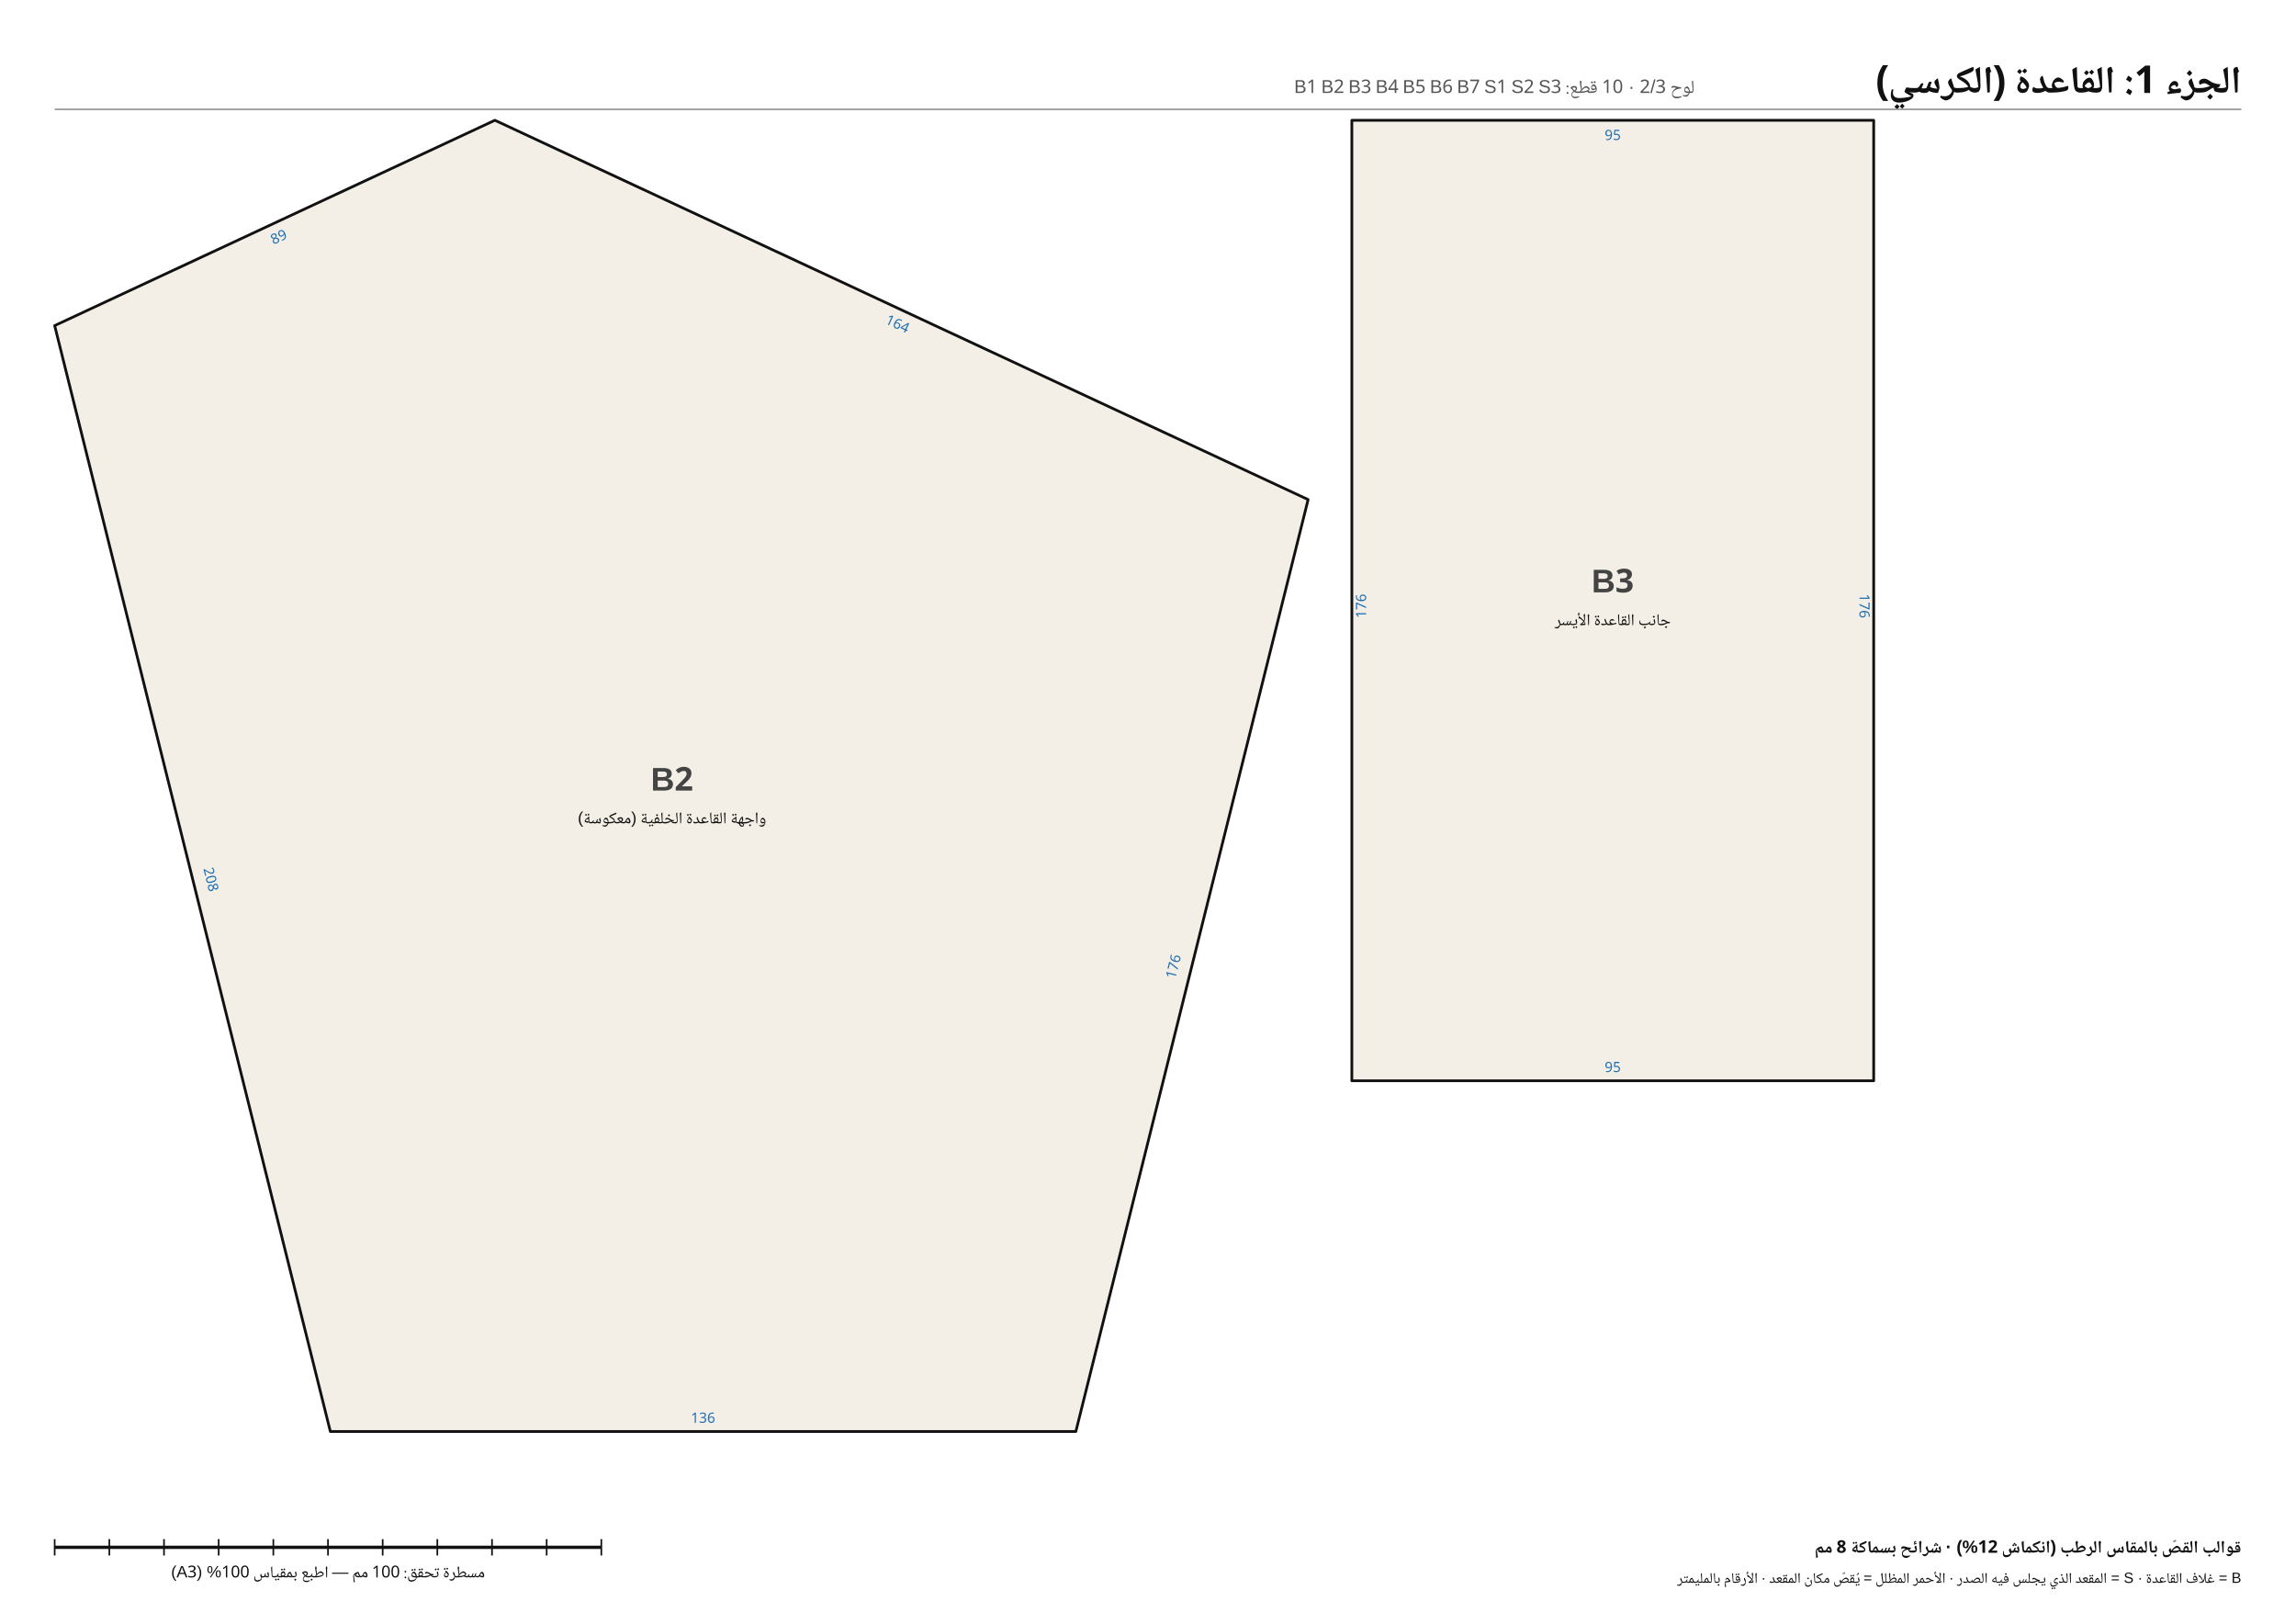
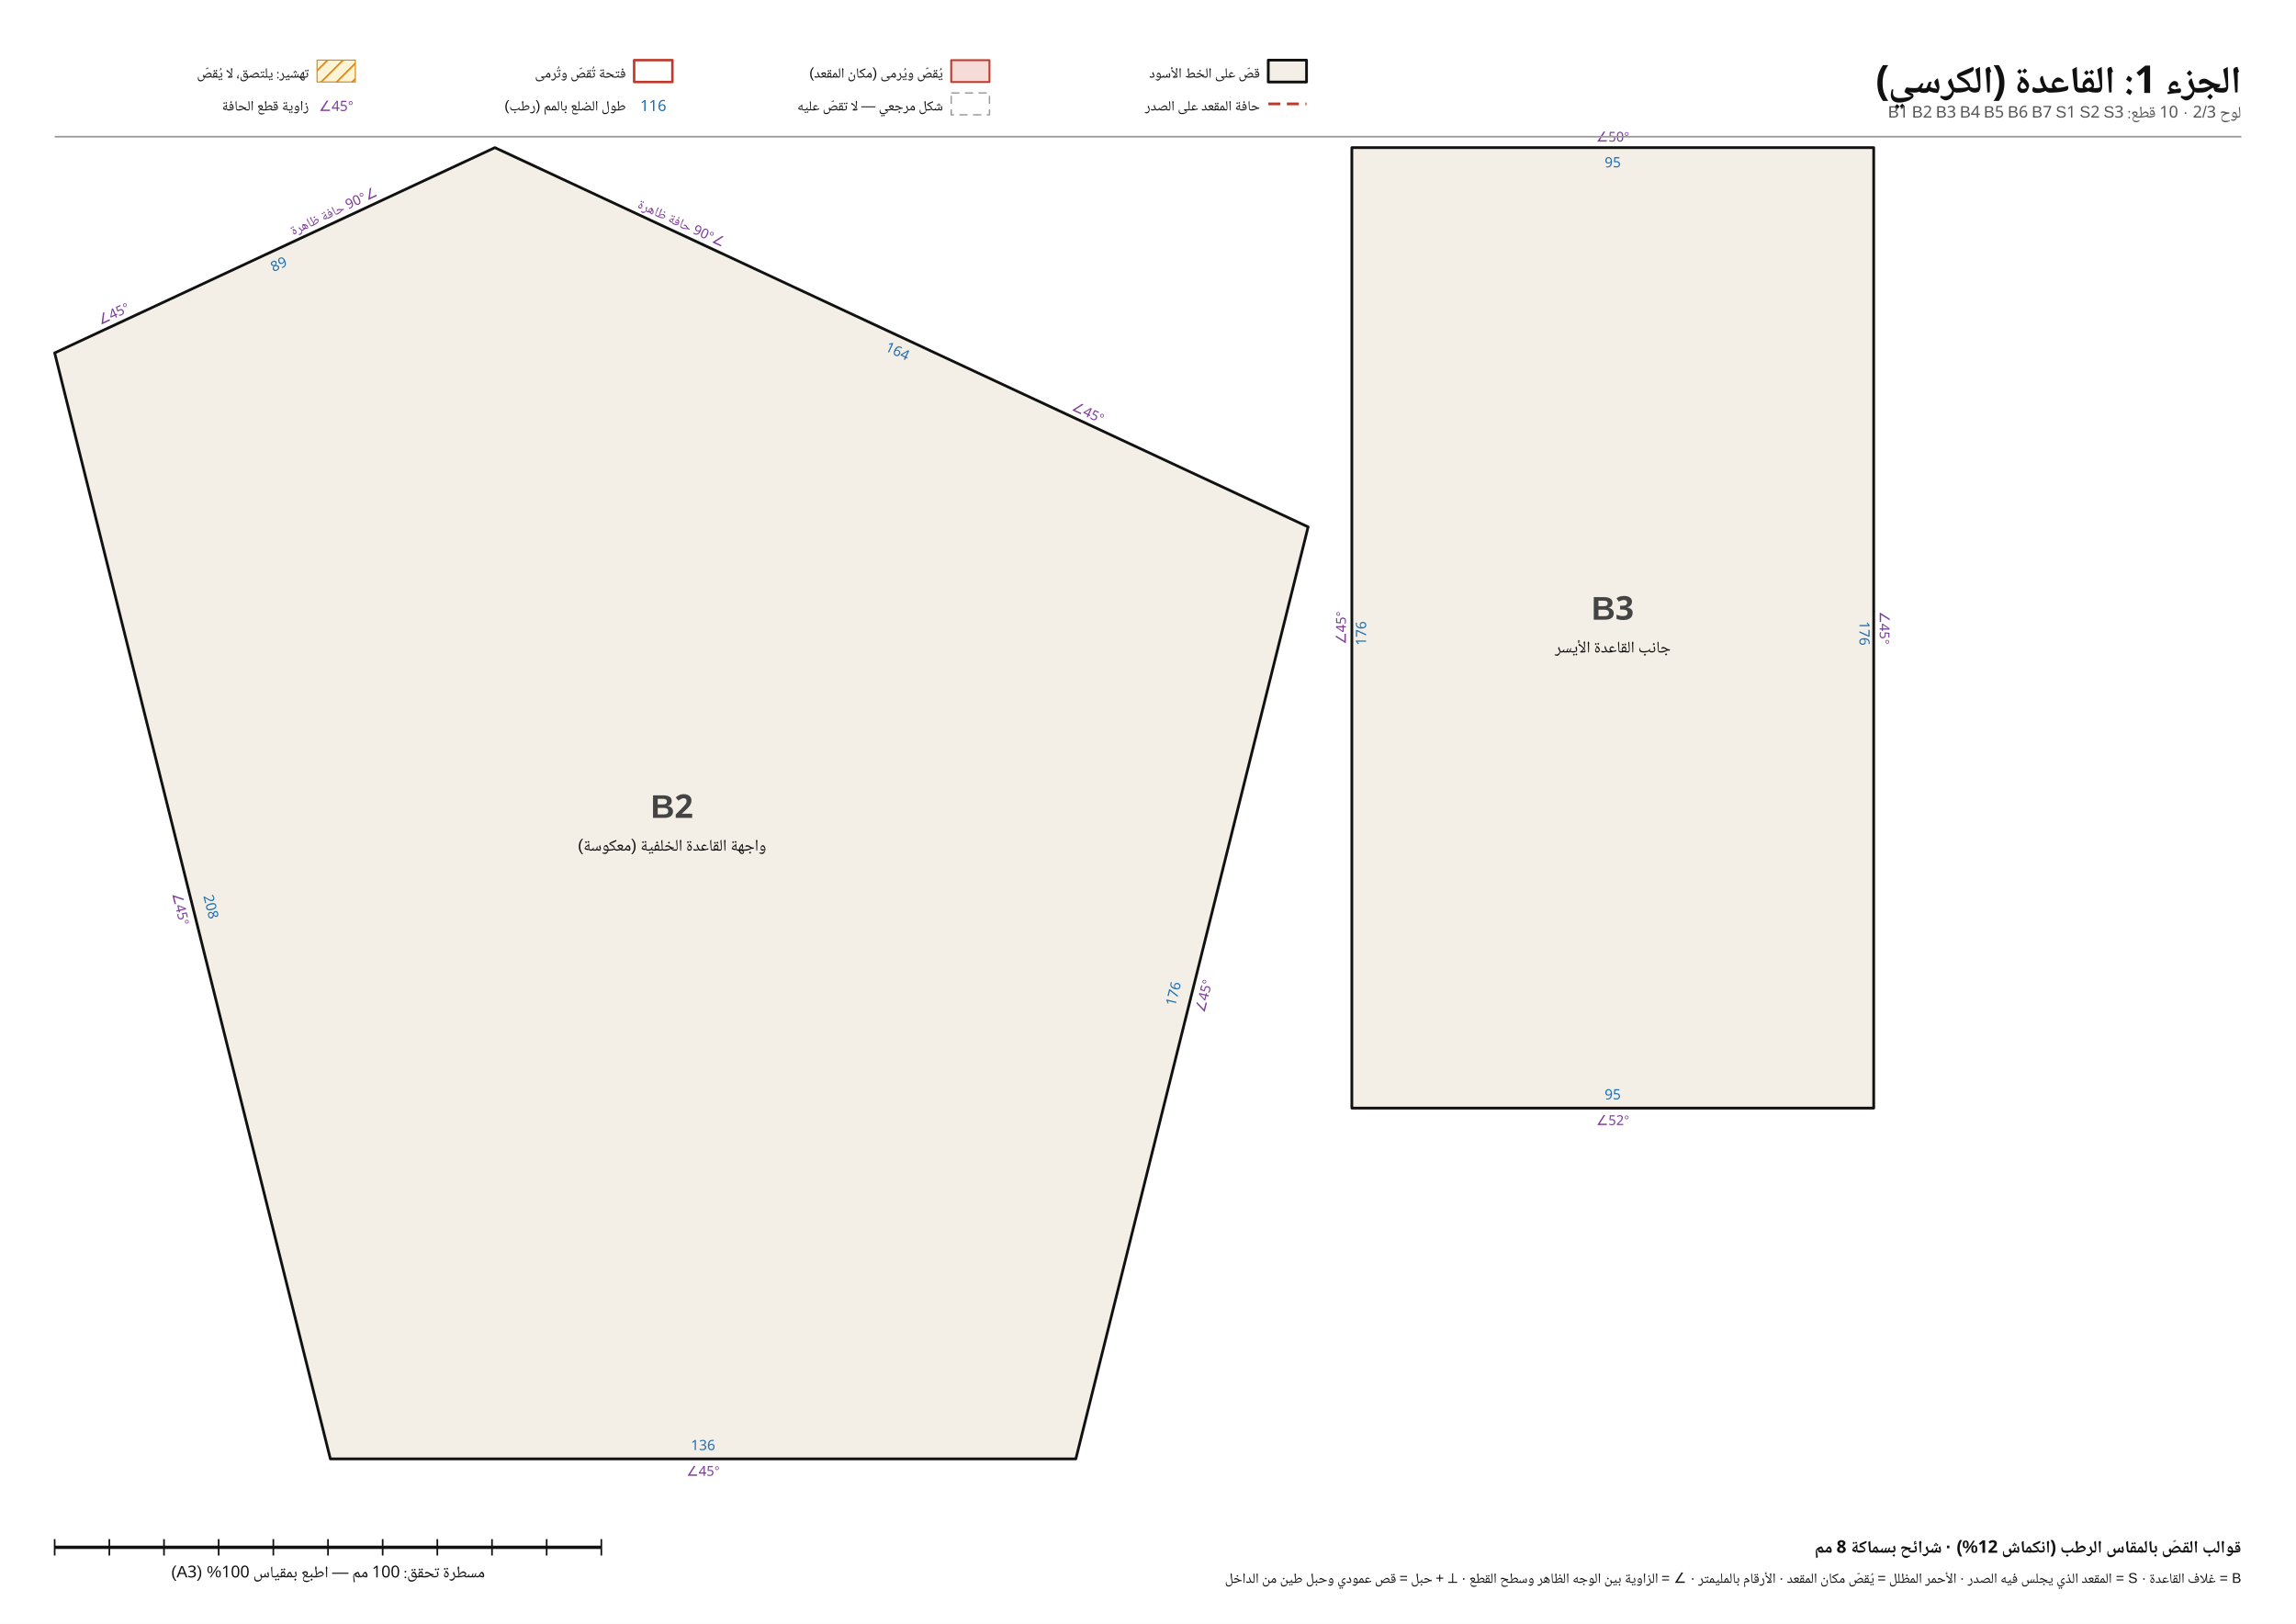
<svg xmlns="http://www.w3.org/2000/svg" width="420mm" height="297mm" viewBox="0 0 420 297" font-family="Noto Naskh Arabic, Amiri, Tahoma, Arial, sans-serif">
  <rect width="420" height="297" fill="#fff" />
  <defs>
    <marker id="ar" viewBox="0 0 10 10" refX="10" refY="5" markerWidth="5" markerHeight="5" orient="auto-start-reverse">
      <path d="M0,1 L10,5 L0,9 z" fill="#c0392b" />
    </marker>
    <marker id="ab" viewBox="0 0 10 10" refX="10" refY="5" markerWidth="4" markerHeight="4" orient="auto">
      <path d="M0,1 L10,5 L0,9 z" fill="#1f6fb2" />
    </marker>
    <pattern id="hatch" width="2" height="2" patternUnits="userSpaceOnUse" patternTransform="rotate(45)">
      <rect width="2" height="2" fill="#fff3d6" />
      <line x1="0" y1="0" x2="0" y2="2" stroke="#d68910" stroke-width="0.6" />
    </pattern>
  </defs>
-   <polygon points="60.43,261.82 10.00,59.55 90.53,22.00 239.29,91.37 196.80,261.82 60.43,261.82" fill="#f4efe6" stroke="#111" stroke-width="0.5" stroke-linejoin="round" />
-   <text x="37.74" y="161.06" font-size="2.6" text-anchor="middle" fill="#1f6fb2" font-weight="normal" direction="ltr" transform="rotate(76.0 37.74 161.06)">208</text>
-   <text x="51.36" y="44.13" font-size="2.6" text-anchor="middle" fill="#1f6fb2" font-weight="normal" direction="ltr" transform="rotate(-25.0 51.36 44.13)">89</text>
-   <text x="163.81" y="60.04" font-size="2.6" text-anchor="middle" fill="#1f6fb2" font-weight="normal" direction="ltr" transform="rotate(25.0 163.81 60.04)">164</text>
-   <text x="215.52" y="176.97" font-size="2.6" text-anchor="middle" fill="#1f6fb2" font-weight="normal" direction="ltr" transform="rotate(-76.0 215.52 176.97)">176</text>
-   <text x="128.61" y="260.22" font-size="2.6" text-anchor="middle" fill="#1f6fb2" font-weight="normal" direction="ltr">136</text>
-   <text x="122.93" y="144.59" font-size="6" text-anchor="middle" fill="#444" font-weight="bold" direction="ltr">B2</text>
-   <text x="122.93" y="150.59" font-size="3" text-anchor="middle" fill="#111" font-weight="normal" direction="rtl">واجهة القاعدة الخلفية (معكوسة)</text>
-   <polygon points="247.29,197.67 247.29,22.00 342.75,22.00 342.75,197.67 247.29,197.67" fill="#f4efe6" stroke="#111" stroke-width="0.5" stroke-linejoin="round" />
-   <text x="249.89" y="110.84" font-size="2.6" text-anchor="middle" fill="#1f6fb2" font-weight="normal" direction="ltr" transform="rotate(-90.0 249.89 110.84)">176</text>
-   <text x="295.02" y="25.60" font-size="2.6" text-anchor="middle" fill="#1f6fb2" font-weight="normal" direction="ltr">95</text>
-   <text x="340.15" y="110.84" font-size="2.6" text-anchor="middle" fill="#1f6fb2" font-weight="normal" direction="ltr" transform="rotate(90.0 340.15 110.84)">176</text>
-   <text x="295.02" y="196.07" font-size="2.6" text-anchor="middle" fill="#1f6fb2" font-weight="normal" direction="ltr">95</text>
-   <text x="295.02" y="108.34" font-size="6" text-anchor="middle" fill="#444" font-weight="bold" direction="ltr">B3</text>
-   <text x="295.02" y="114.34" font-size="3" text-anchor="middle" fill="#111" font-weight="normal" direction="rtl">جانب القاعدة الأيسر</text>
+   <polygon points="60.43,266.82 10.00,64.55 90.53,27.00 239.29,96.37 196.80,266.82 60.43,266.82" fill="#f4efe6" stroke="#111" stroke-width="0.5" stroke-linejoin="round" />
+   <text x="37.74" y="166.06" font-size="2.6" text-anchor="middle" fill="#1f6fb2" font-weight="normal" direction="ltr" transform="rotate(76.0 37.74 166.06)">208</text>
+   <text x="51.36" y="49.13" font-size="2.6" text-anchor="middle" fill="#1f6fb2" font-weight="normal" direction="ltr" transform="rotate(-25.0 51.36 49.13)">89</text>
+   <text x="163.81" y="65.04" font-size="2.6" text-anchor="middle" fill="#1f6fb2" font-weight="normal" direction="ltr" transform="rotate(25.0 163.81 65.04)">164</text>
+   <text x="215.52" y="181.97" font-size="2.6" text-anchor="middle" fill="#1f6fb2" font-weight="normal" direction="ltr" transform="rotate(-76.0 215.52 181.97)">176</text>
+   <text x="128.61" y="265.22" font-size="2.6" text-anchor="middle" fill="#1f6fb2" font-weight="normal" direction="ltr">136</text>
+   <text x="32.21" y="166.44" font-size="2.5" text-anchor="middle" fill="#7d3c98" font-weight="normal" direction="ltr" transform="rotate(76.0 32.21 166.44)">∠45°</text>
+   <text x="21.13" y="58.15" font-size="2.5" text-anchor="middle" fill="#7d3c98" font-weight="normal" direction="ltr" transform="rotate(-25.0 21.13 58.15)">∠45°</text>
+   <text x="61.39" y="39.37" font-size="2.5" text-anchor="middle" fill="#7d3c98" font-weight="normal" direction="rtl" transform="rotate(-25.0 61.39 39.37)">∠90° حافة ظاهرة</text>
+   <text x="124.31" y="41.54" font-size="2.5" text-anchor="middle" fill="#7d3c98" font-weight="normal" direction="rtl" transform="rotate(25.0 124.31 41.54)">∠90° حافة ظاهرة</text>
+   <text x="198.69" y="76.22" font-size="2.5" text-anchor="middle" fill="#7d3c98" font-weight="normal" direction="ltr" transform="rotate(25.0 198.69 76.22)">∠45°</text>
+   <text x="221.05" y="182.35" font-size="2.5" text-anchor="middle" fill="#7d3c98" font-weight="normal" direction="ltr" transform="rotate(-76.0 221.05 182.35)">∠45°</text>
+   <text x="128.61" y="269.92" font-size="2.5" text-anchor="middle" fill="#7d3c98" font-weight="normal" direction="ltr">∠45°</text>
+   <text x="122.93" y="149.59" font-size="6" text-anchor="middle" fill="#444" font-weight="bold" direction="ltr">B2</text>
+   <text x="122.93" y="155.59" font-size="3" text-anchor="middle" fill="#111" font-weight="normal" direction="rtl">واجهة القاعدة الخلفية (معكوسة)</text>
+   <polygon points="247.29,202.67 247.29,27.00 342.75,27.00 342.75,202.67 247.29,202.67" fill="#f4efe6" stroke="#111" stroke-width="0.5" stroke-linejoin="round" />
+   <text x="249.89" y="115.84" font-size="2.6" text-anchor="middle" fill="#1f6fb2" font-weight="normal" direction="ltr" transform="rotate(-90.0 249.89 115.84)">176</text>
+   <text x="295.02" y="30.60" font-size="2.6" text-anchor="middle" fill="#1f6fb2" font-weight="normal" direction="ltr">95</text>
+   <text x="340.15" y="115.84" font-size="2.6" text-anchor="middle" fill="#1f6fb2" font-weight="normal" direction="ltr" transform="rotate(90.0 340.15 115.84)">176</text>
+   <text x="295.02" y="201.07" font-size="2.6" text-anchor="middle" fill="#1f6fb2" font-weight="normal" direction="ltr">95</text>
+   <text x="246.19" y="114.84" font-size="2.5" text-anchor="middle" fill="#7d3c98" font-weight="normal" direction="ltr" transform="rotate(-90.0 246.19 114.84)">∠45°</text>
+   <text x="295.02" y="25.90" font-size="2.5" text-anchor="middle" fill="#7d3c98" font-weight="normal" direction="ltr">∠50°</text>
+   <text x="343.85" y="114.84" font-size="2.5" text-anchor="middle" fill="#7d3c98" font-weight="normal" direction="ltr" transform="rotate(90.0 343.85 114.84)">∠45°</text>
+   <text x="295.02" y="205.77" font-size="2.5" text-anchor="middle" fill="#7d3c98" font-weight="normal" direction="ltr">∠52°</text>
+   <text x="295.02" y="113.34" font-size="6" text-anchor="middle" fill="#444" font-weight="bold" direction="ltr">B3</text>
+   <text x="295.02" y="119.34" font-size="3" text-anchor="middle" fill="#111" font-weight="normal" direction="rtl">جانب القاعدة الأيسر</text>
  <text x="410.00" y="17.00" font-size="7" text-anchor="start" fill="#111" font-weight="bold" direction="rtl">الجزء 1: القاعدة (الكرسي)</text>
-   <text x="310.00" y="17.00" font-size="3.4" text-anchor="start" fill="#555" font-weight="normal" direction="rtl">لوح 2/3 · 10 قطع: B1 B2 B3 B4 B5 B6 B7 S1 S2 S3</text>
-   <line x1="10.00" y1="20.00" x2="410.00" y2="20.00" stroke="#999" stroke-width="0.3" />
+   <text x="410.00" y="21.50" font-size="3" text-anchor="start" fill="#555" font-weight="normal" direction="rtl">لوح 2/3 · 10 قطع: B1 B2 B3 B4 B5 B6 B7 S1 S2 S3</text>
+   <polygon points="232.00,11.00 239.00,11.00 239.00,15.00 232.00,15.00" fill="#f4efe6" stroke="#111" stroke-width="0.5" stroke-linejoin="round" />
+   <text x="230.50" y="14.20" font-size="2.6" text-anchor="start" fill="#111" font-weight="normal" direction="rtl">قصّ على الخط الأسود</text>
+   <polygon points="174.00,11.00 181.00,11.00 181.00,15.00 174.00,15.00" fill="#f6dcd8" stroke="#c0392b" stroke-width="0.35" stroke-linejoin="round" />
+   <text x="172.50" y="14.20" font-size="2.6" text-anchor="start" fill="#111" font-weight="normal" direction="rtl">يُقصّ ويُرمى (مكان المقعد)</text>
+   <polygon points="116.00,11.00 123.00,11.00 123.00,15.00 116.00,15.00" fill="#fff" stroke="#c0392b" stroke-width="0.45" stroke-linejoin="round" />
+   <text x="114.50" y="14.20" font-size="2.6" text-anchor="start" fill="#111" font-weight="normal" direction="rtl">فتحة تُقصّ وتُرمى</text>
+   <polygon points="58.00,11.00 65.00,11.00 65.00,15.00 58.00,15.00" fill="url(#hatch)" stroke="#d68910" stroke-width="0.2" stroke-linejoin="round" />
+   <text x="56.50" y="14.20" font-size="2.6" text-anchor="start" fill="#111" font-weight="normal" direction="rtl">تهشير: يلتصق، لا يُقصّ</text>
+   <line x1="232.00" y1="19.00" x2="239.00" y2="19.00" stroke="#c0392b" stroke-width="0.5" stroke-dasharray="2.2,1.2" />
+   <text x="230.50" y="20.20" font-size="2.6" text-anchor="start" fill="#111" font-weight="normal" direction="rtl">حافة المقعد على الصدر</text>
+   <polygon points="174.00,17.00 181.00,17.00 181.00,21.00 174.00,21.00" fill="none" stroke="#999" stroke-width="0.25" stroke-dasharray="1.5,1" stroke-linejoin="round" />
+   <text x="172.50" y="20.20" font-size="2.6" text-anchor="start" fill="#111" font-weight="normal" direction="rtl">شكل مرجعي — لا تقصّ عليه</text>
+   <text x="119.50" y="20.30" font-size="2.8" text-anchor="middle" fill="#1f6fb2" font-weight="normal" direction="ltr">116</text>
+   <text x="114.50" y="20.20" font-size="2.6" text-anchor="start" fill="#111" font-weight="normal" direction="rtl">طول الضلع بالمم (رطب)</text>
+   <text x="61.50" y="20.30" font-size="2.6" text-anchor="middle" fill="#7d3c98" font-weight="normal" direction="ltr">∠45°</text>
+   <text x="56.50" y="20.20" font-size="2.6" text-anchor="start" fill="#111" font-weight="normal" direction="rtl">زاوية قطع الحافة</text>
+   <line x1="10.00" y1="25.00" x2="410.00" y2="25.00" stroke="#999" stroke-width="0.3" />
  <line x1="10.00" y1="283.00" x2="110.00" y2="283.00" stroke="#111" stroke-width="0.6" />
  <line x1="10.00" y1="281.50" x2="10.00" y2="284.50" stroke="#111" stroke-width="0.3" />
  <line x1="20.00" y1="281.50" x2="20.00" y2="284.50" stroke="#111" stroke-width="0.3" />
  <line x1="30.00" y1="281.50" x2="30.00" y2="284.50" stroke="#111" stroke-width="0.3" />
  <line x1="40.00" y1="281.50" x2="40.00" y2="284.50" stroke="#111" stroke-width="0.3" />
  <line x1="50.00" y1="281.50" x2="50.00" y2="284.50" stroke="#111" stroke-width="0.3" />
  <line x1="60.00" y1="281.50" x2="60.00" y2="284.50" stroke="#111" stroke-width="0.3" />
  <line x1="70.00" y1="281.50" x2="70.00" y2="284.50" stroke="#111" stroke-width="0.3" />
  <line x1="80.00" y1="281.50" x2="80.00" y2="284.50" stroke="#111" stroke-width="0.3" />
  <line x1="90.00" y1="281.50" x2="90.00" y2="284.50" stroke="#111" stroke-width="0.3" />
  <line x1="100.00" y1="281.50" x2="100.00" y2="284.50" stroke="#111" stroke-width="0.3" />
  <line x1="110.00" y1="281.50" x2="110.00" y2="284.50" stroke="#111" stroke-width="0.3" />
  <text x="60.00" y="288.50" font-size="3" text-anchor="middle" fill="#111" font-weight="normal" direction="rtl">مسطرة تحقق: 100 مم — اطبع بمقياس 100% (A3)</text>
  <text x="410.00" y="284.00" font-size="3.2" text-anchor="start" fill="#111" font-weight="bold" direction="rtl">قوالب القصّ بالمقاس الرطب (انكماش 12%) · شرائح بسماكة 8 مم</text>
-   <text x="410.00" y="289.50" font-size="2.7" text-anchor="start" fill="#111" font-weight="normal" direction="rtl">B = غلاف القاعدة · S = المقعد الذي يجلس فيه الصدر · الأحمر المظلل = يُقصّ مكان المقعد · الأرقام بالمليمتر</text>
+   <text x="410.00" y="289.50" font-size="2.6" text-anchor="start" fill="#111" font-weight="normal" direction="rtl">B = غلاف القاعدة · S = المقعد الذي يجلس فيه الصدر · الأحمر المظلل = يُقصّ مكان المقعد · الأرقام بالمليمتر · ∠ = الزاوية بين الوجه الظاهر وسطح القطع · ⟂ + حبل = قص عمودي وحبل طين من الداخل</text>
</svg>
